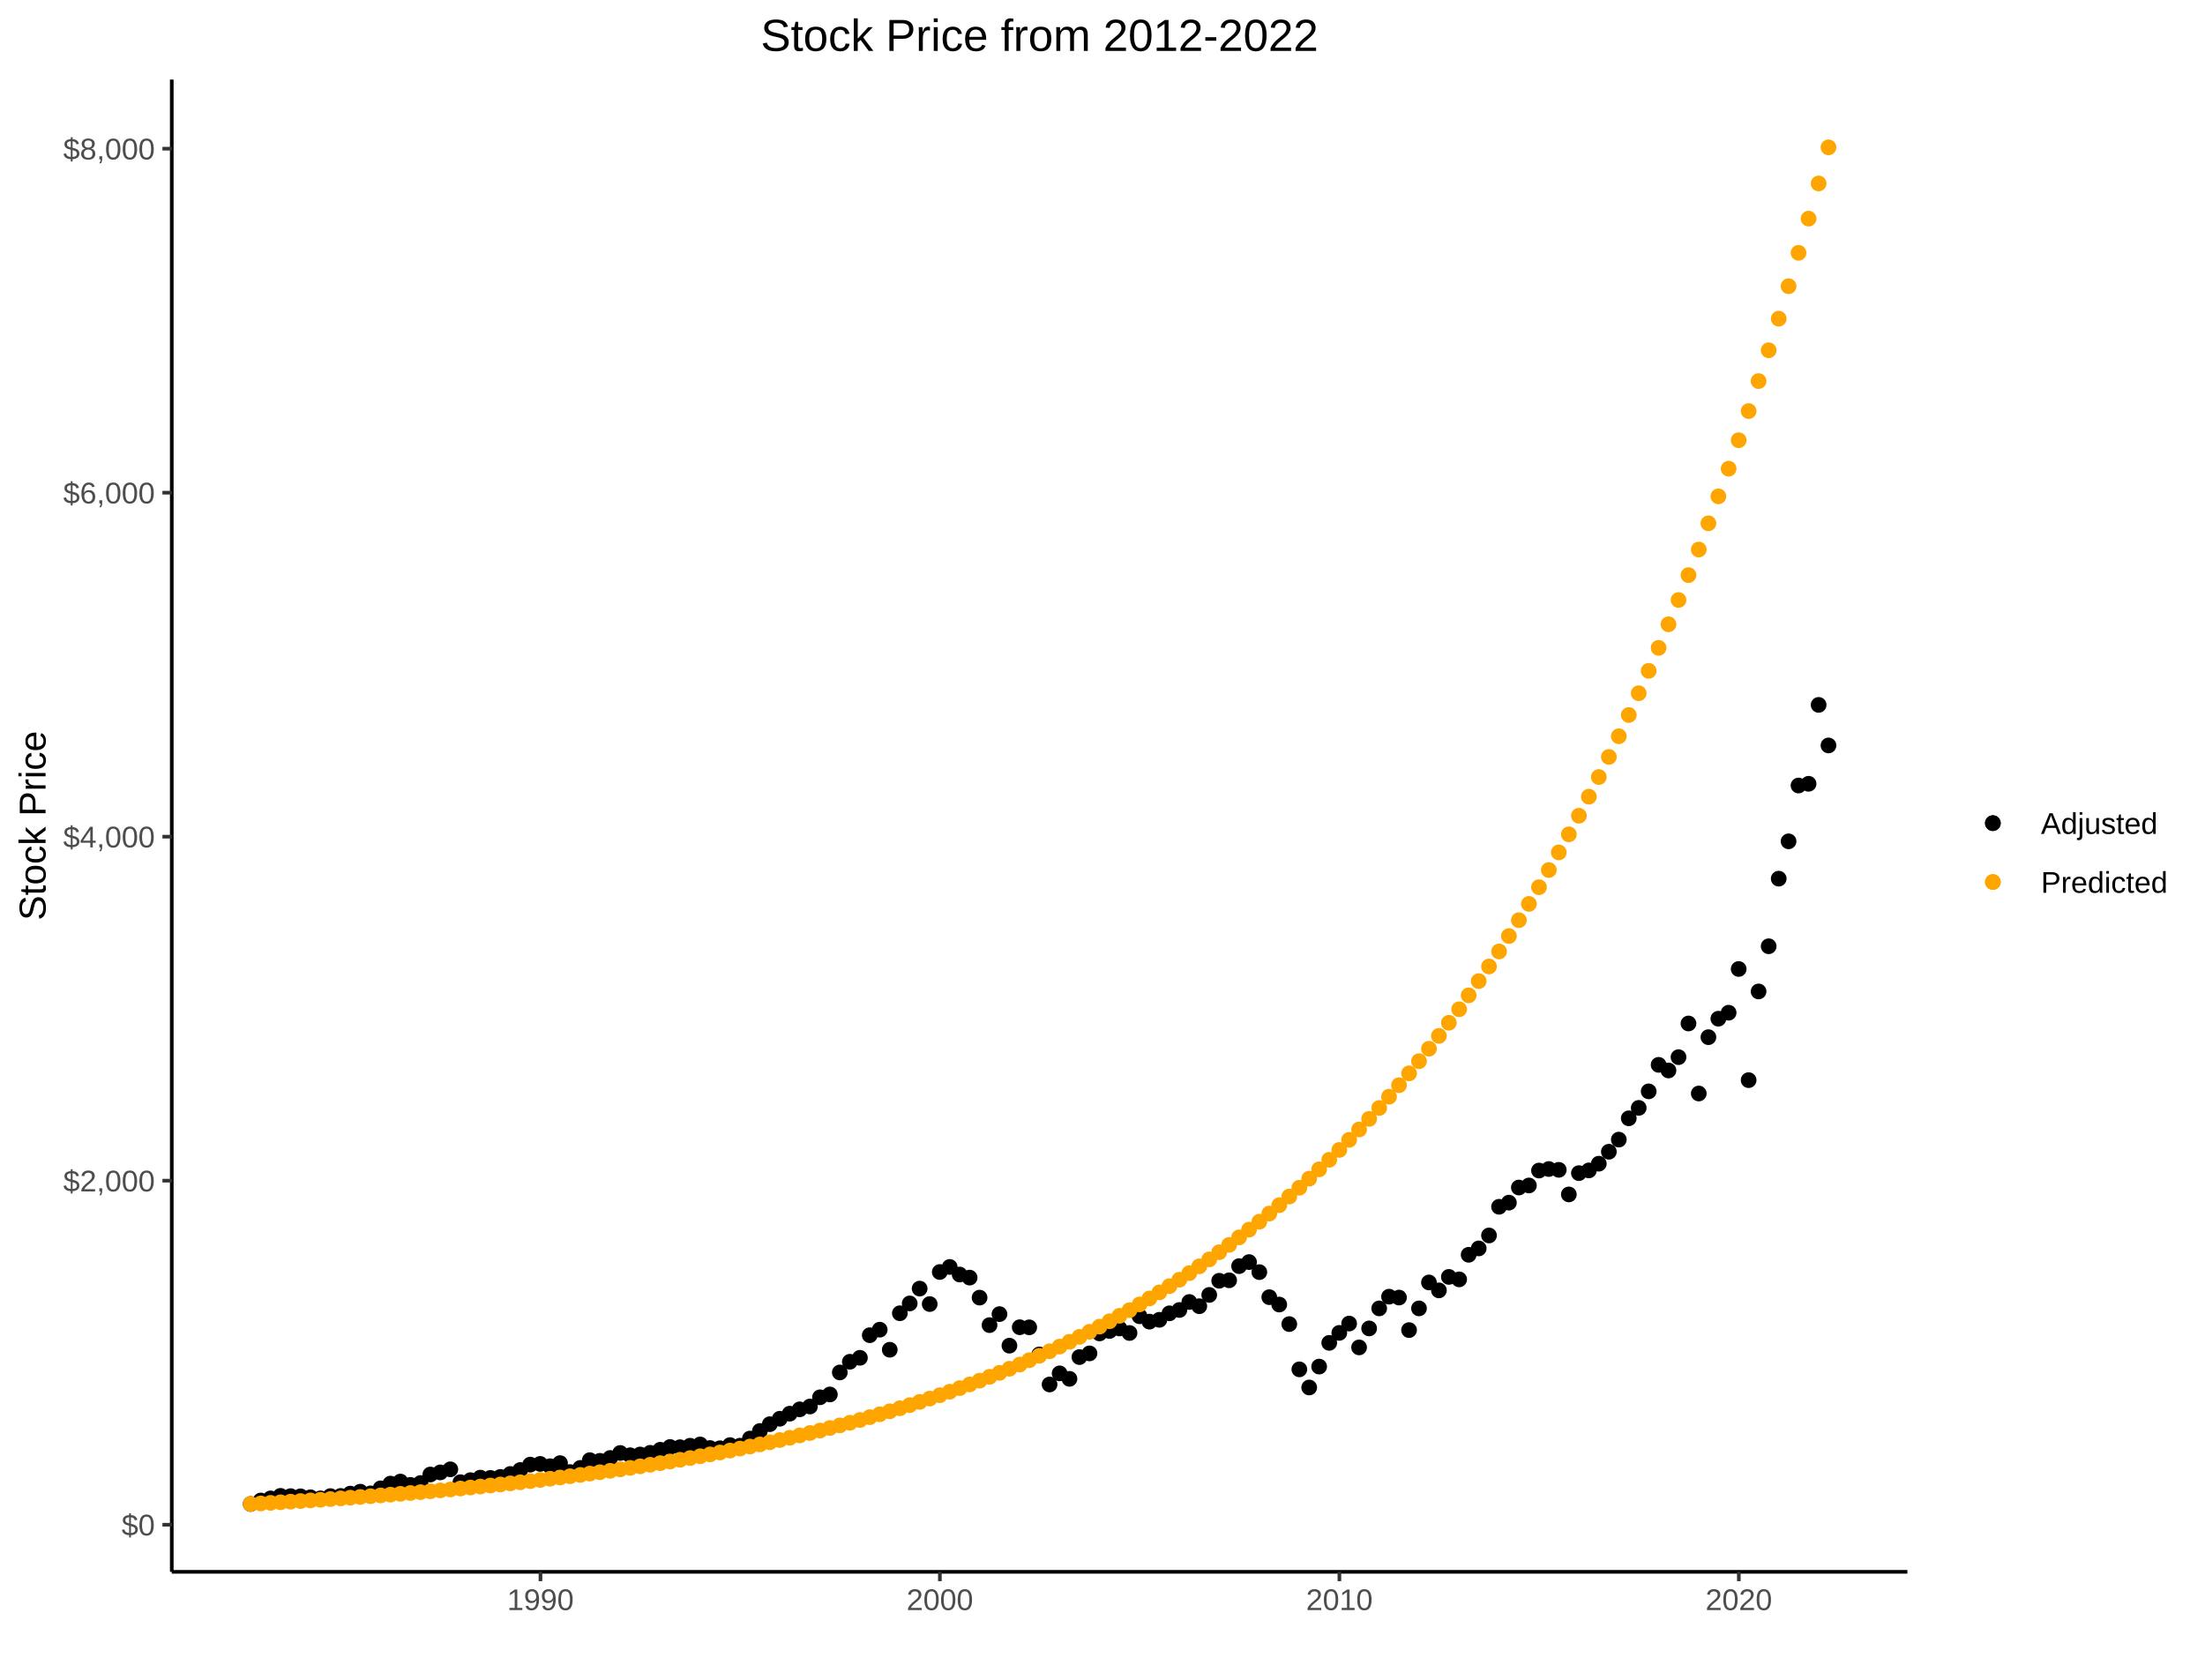
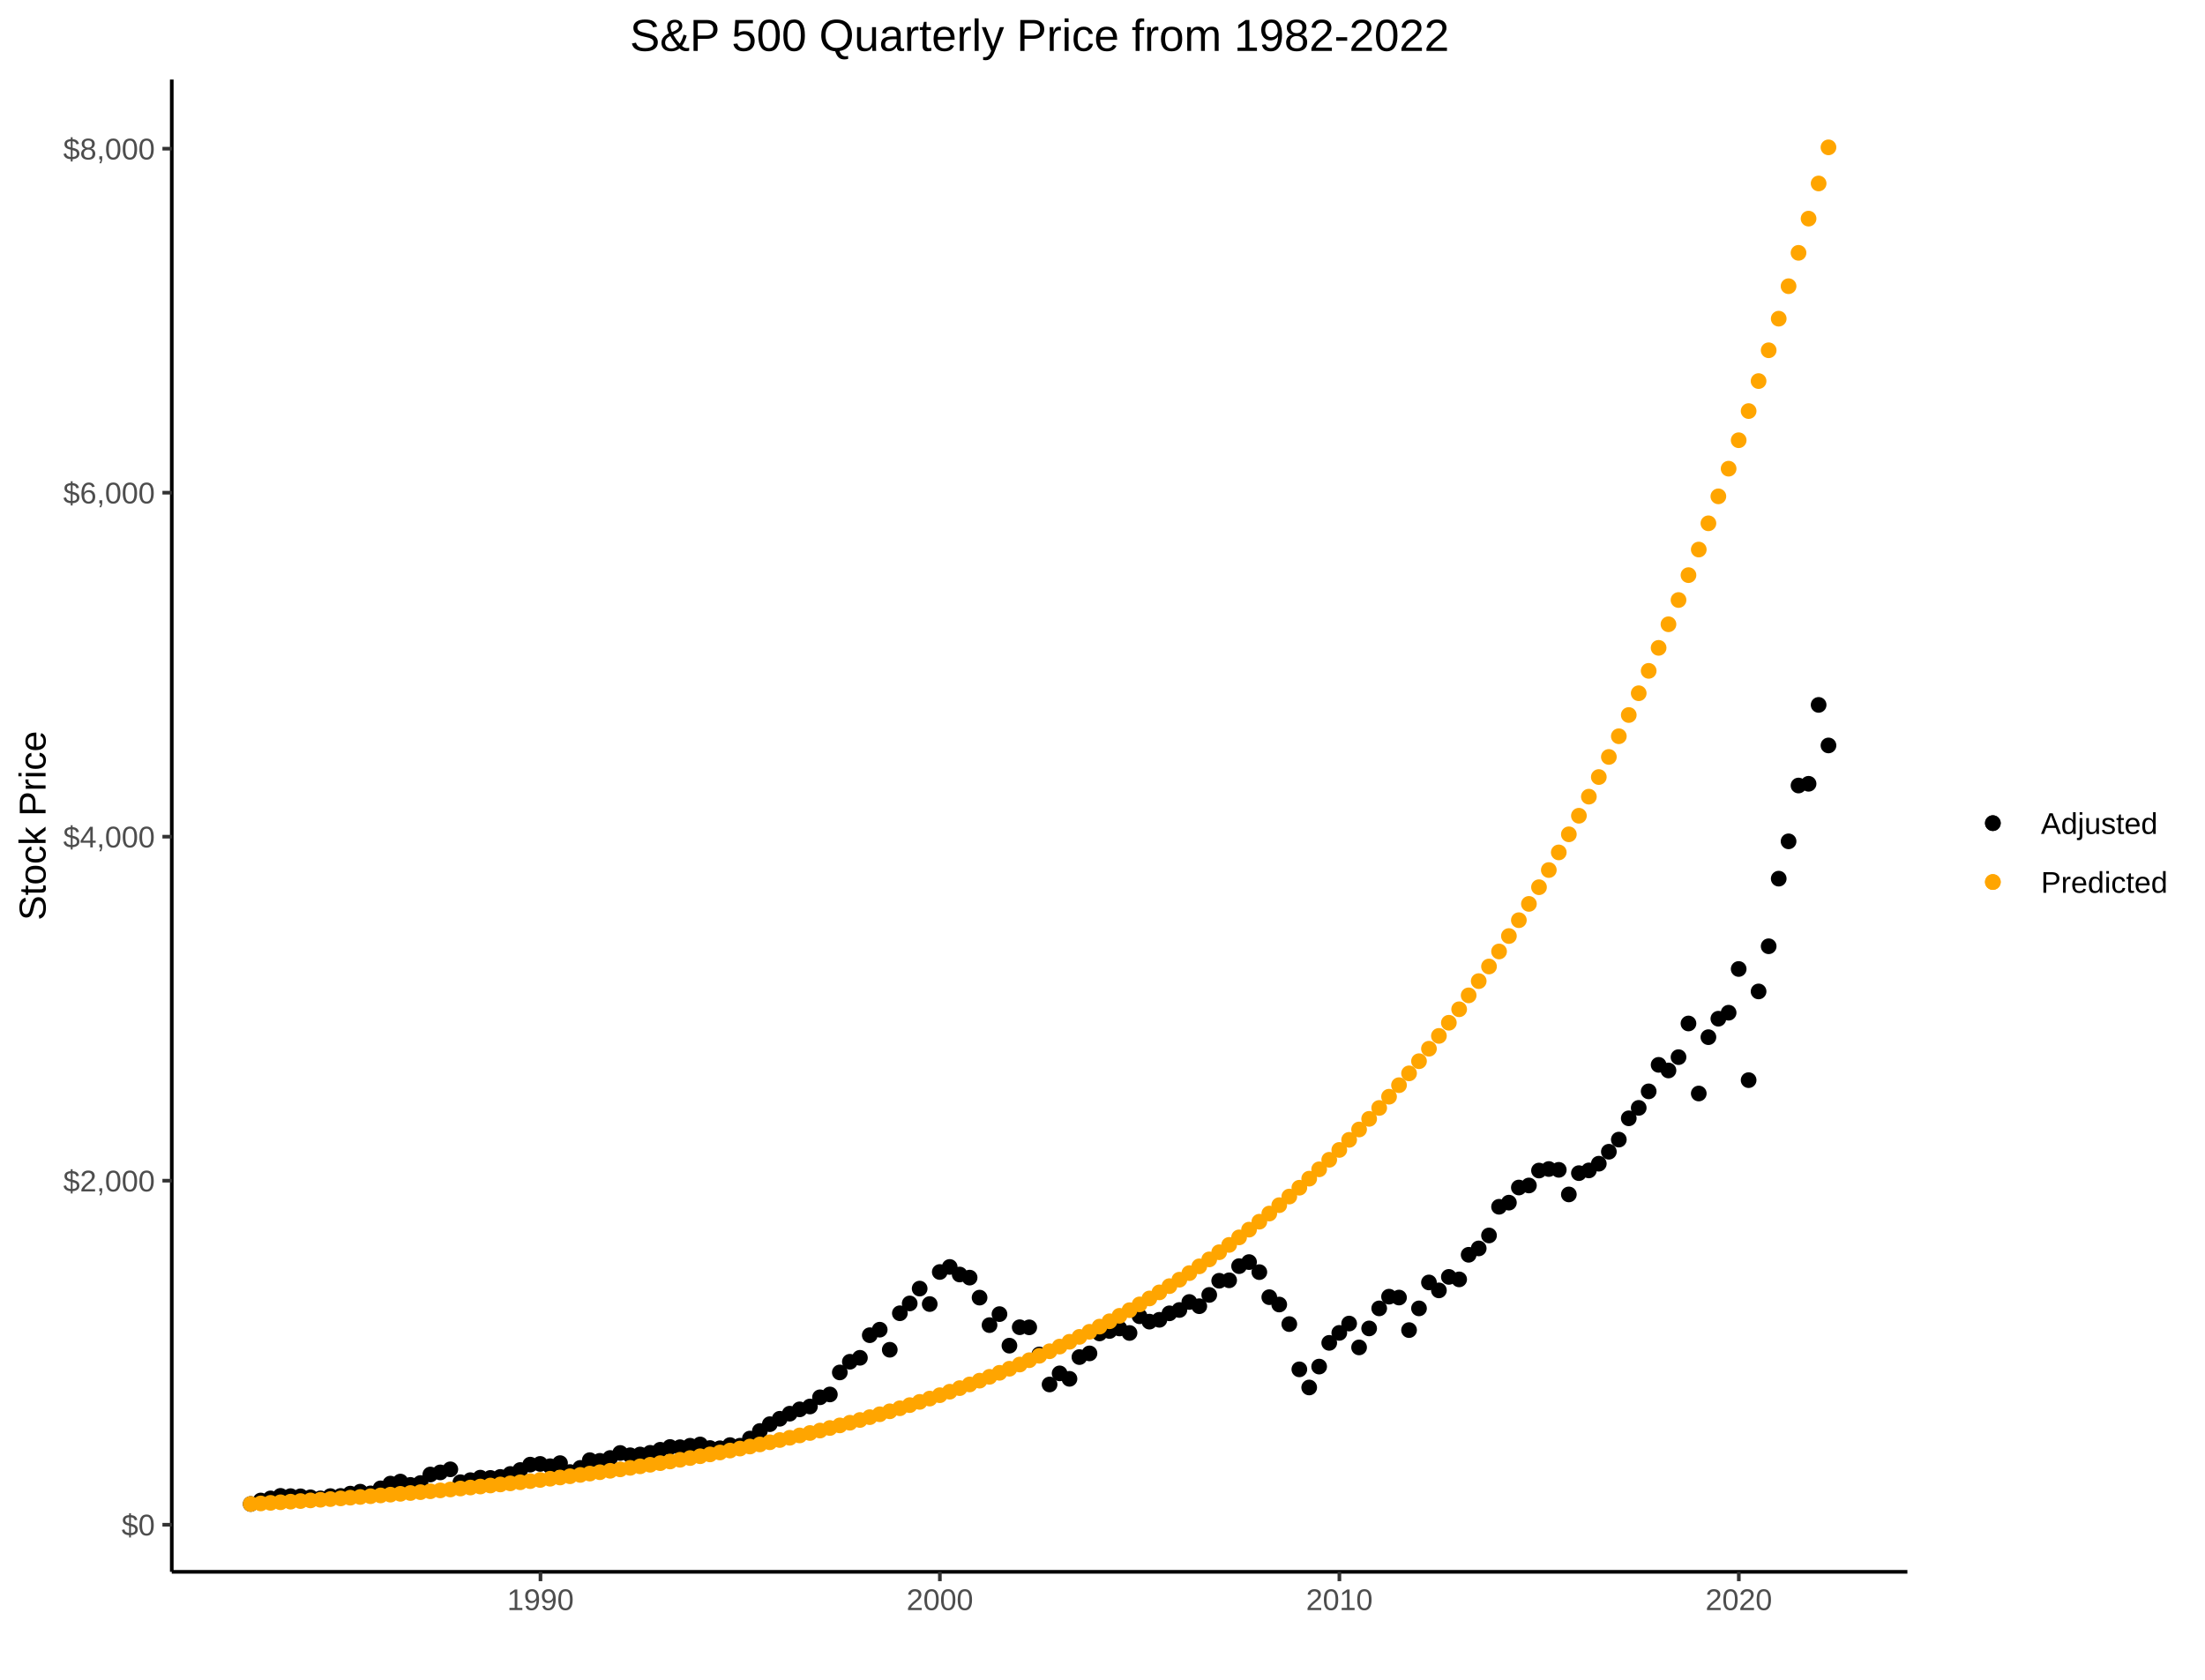
<svg xmlns="http://www.w3.org/2000/svg" class="svglite" width="647.00pt" height="493.00pt" viewBox="0 0 647.00 493.00">
  <defs>
    <style type="text/css">
    .svglite line, .svglite polyline, .svglite polygon, .svglite path, .svglite rect, .svglite circle {
      fill: none;
      stroke: #000000;
      stroke-linecap: round;
      stroke-linejoin: round;
      stroke-miterlimit: 10.00;
    }
    .svglite text {
      white-space: pre;
    }
  </style>
  </defs>
  <rect width="100%" height="100%" style="stroke: none; fill: #FFFFFF;" />
  <defs>
    <clipPath id="cpMC4wMHw2NDcuMDB8MC4wMHw0OTMuMDA=">
      <rect x="0.00" y="0.00" width="647.00" height="493.00" />
    </clipPath>
  </defs>
  <g clip-path="url(#cpMC4wMHw2NDcuMDB8MC4wMHw0OTMuMDA=)">
    <rect x="0.00" y="0" width="647.00" height="493.00" style="stroke-width: 1.07; stroke: #FFFFFF; fill: #FFFFFF;" />
  </g>
  <defs>
    <clipPath id="cpNTAuNDB8NTU5LjY3fDIzLjM0fDQ2MS4yNw==">
      <rect x="50.40" y="23.34" width="509.27" height="437.93" />
    </clipPath>
  </defs>
  <g clip-path="url(#cpNTAuNDB8NTU5LjY3fDIzLjM0fDQ2MS4yNw==)">
    <rect x="50.40" y="23.34" width="509.27" height="437.93" style="stroke-width: 1.07; stroke: none; fill: #FFFFFF;" />
    <circle cx="73.55" cy="441.36" r="1.95" style="stroke-width: 0.71; fill: #000000;" />
    <circle cx="76.50" cy="440.34" r="1.95" style="stroke-width: 0.71; fill: #000000;" />
    <circle cx="79.39" cy="439.72" r="1.95" style="stroke-width: 0.71; fill: #000000;" />
    <circle cx="82.31" cy="438.98" r="1.95" style="stroke-width: 0.71; fill: #000000;" />
    <circle cx="85.26" cy="439.06" r="1.95" style="stroke-width: 0.71; fill: #000000;" />
    <circle cx="88.18" cy="439.11" r="1.95" style="stroke-width: 0.71; fill: #000000;" />
    <circle cx="91.10" cy="439.40" r="1.95" style="stroke-width: 0.71; fill: #000000;" />
    <circle cx="94.02" cy="439.71" r="1.95" style="stroke-width: 0.71; fill: #000000;" />
    <circle cx="96.94" cy="439.05" r="1.95" style="stroke-width: 0.71; fill: #000000;" />
    <circle cx="99.96" cy="439.00" r="1.95" style="stroke-width: 0.71; fill: #000000;" />
    <circle cx="102.78" cy="438.32" r="1.95" style="stroke-width: 0.71; fill: #000000;" />
    <circle cx="105.70" cy="437.75" r="1.95" style="stroke-width: 0.71; fill: #000000;" />
    <circle cx="108.72" cy="438.25" r="1.95" style="stroke-width: 0.71; fill: #000000;" />
    <circle cx="111.67" cy="436.77" r="1.95" style="stroke-width: 0.71; fill: #000000;" />
    <circle cx="114.56" cy="435.38" r="1.95" style="stroke-width: 0.71; fill: #000000;" />
    <circle cx="117.48" cy="434.78" r="1.95" style="stroke-width: 0.71; fill: #000000;" />
    <circle cx="120.43" cy="435.76" r="1.95" style="stroke-width: 0.71; fill: #000000;" />
    <circle cx="123.38" cy="435.21" r="1.95" style="stroke-width: 0.71; fill: #000000;" />
    <circle cx="126.27" cy="432.71" r="1.95" style="stroke-width: 0.71; fill: #000000;" />
    <circle cx="129.19" cy="432.09" r="1.95" style="stroke-width: 0.71; fill: #000000;" />
    <circle cx="132.14" cy="431.19" r="1.95" style="stroke-width: 0.71; fill: #000000;" />
    <circle cx="135.10" cy="434.97" r="1.95" style="stroke-width: 0.71; fill: #000000;" />
    <circle cx="138.02" cy="434.37" r="1.95" style="stroke-width: 0.71; fill: #000000;" />
    <circle cx="140.94" cy="433.63" r="1.95" style="stroke-width: 0.71; fill: #000000;" />
    <circle cx="143.89" cy="433.71" r="1.95" style="stroke-width: 0.71; fill: #000000;" />
    <circle cx="146.81" cy="433.42" r="1.95" style="stroke-width: 0.71; fill: #000000;" />
    <circle cx="149.73" cy="432.55" r="1.95" style="stroke-width: 0.71; fill: #000000;" />
    <circle cx="152.65" cy="431.39" r="1.95" style="stroke-width: 0.71; fill: #000000;" />
    <circle cx="155.57" cy="429.81" r="1.95" style="stroke-width: 0.71; fill: #000000;" />
    <circle cx="158.49" cy="429.60" r="1.95" style="stroke-width: 0.71; fill: #000000;" />
    <circle cx="161.41" cy="430.28" r="1.95" style="stroke-width: 0.71; fill: #000000;" />
    <circle cx="164.33" cy="429.37" r="1.95" style="stroke-width: 0.71; fill: #000000;" />
    <circle cx="167.25" cy="431.99" r="1.95" style="stroke-width: 0.71; fill: #000000;" />
    <circle cx="170.27" cy="430.77" r="1.95" style="stroke-width: 0.71; fill: #000000;" />
    <circle cx="173.06" cy="428.50" r="1.95" style="stroke-width: 0.71; fill: #000000;" />
    <circle cx="176.01" cy="428.70" r="1.95" style="stroke-width: 0.71; fill: #000000;" />
    <circle cx="179.03" cy="427.86" r="1.95" style="stroke-width: 0.71; fill: #000000;" />
    <circle cx="181.98" cy="426.39" r="1.95" style="stroke-width: 0.71; fill: #000000;" />
    <circle cx="184.90" cy="427.06" r="1.95" style="stroke-width: 0.71; fill: #000000;" />
    <circle cx="187.82" cy="426.84" r="1.95" style="stroke-width: 0.71; fill: #000000;" />
    <circle cx="190.77" cy="426.35" r="1.95" style="stroke-width: 0.71; fill: #000000;" />
    <circle cx="193.73" cy="425.45" r="1.95" style="stroke-width: 0.71; fill: #000000;" />
    <circle cx="196.61" cy="424.64" r="1.95" style="stroke-width: 0.71; fill: #000000;" />
    <circle cx="199.53" cy="424.70" r="1.95" style="stroke-width: 0.71; fill: #000000;" />
    <circle cx="202.49" cy="424.27" r="1.95" style="stroke-width: 0.71; fill: #000000;" />
    <circle cx="205.44" cy="423.89" r="1.95" style="stroke-width: 0.71; fill: #000000;" />
    <circle cx="208.33" cy="424.94" r="1.95" style="stroke-width: 0.71; fill: #000000;" />
    <circle cx="211.25" cy="425.01" r="1.95" style="stroke-width: 0.71; fill: #000000;" />
    <circle cx="214.20" cy="424.08" r="1.95" style="stroke-width: 0.71; fill: #000000;" />
    <circle cx="217.12" cy="424.26" r="1.95" style="stroke-width: 0.71; fill: #000000;" />
    <circle cx="220.04" cy="422.16" r="1.95" style="stroke-width: 0.71; fill: #000000;" />
    <circle cx="222.96" cy="419.94" r="1.95" style="stroke-width: 0.71; fill: #000000;" />
    <circle cx="225.88" cy="417.94" r="1.95" style="stroke-width: 0.71; fill: #000000;" />
    <circle cx="228.80" cy="416.35" r="1.95" style="stroke-width: 0.71; fill: #000000;" />
    <circle cx="231.72" cy="414.86" r="1.95" style="stroke-width: 0.71; fill: #000000;" />
    <circle cx="234.64" cy="413.59" r="1.95" style="stroke-width: 0.71; fill: #000000;" />
    <circle cx="237.66" cy="412.75" r="1.95" style="stroke-width: 0.71; fill: #000000;" />
    <circle cx="240.61" cy="410.05" r="1.95" style="stroke-width: 0.71; fill: #000000;" />
    <circle cx="243.50" cy="409.22" r="1.95" style="stroke-width: 0.71; fill: #000000;" />
    <circle cx="246.42" cy="402.76" r="1.95" style="stroke-width: 0.71; fill: #000000;" />
    <circle cx="249.37" cy="399.62" r="1.95" style="stroke-width: 0.71; fill: #000000;" />
    <circle cx="252.32" cy="398.46" r="1.95" style="stroke-width: 0.71; fill: #000000;" />
    <circle cx="255.21" cy="391.83" r="1.95" style="stroke-width: 0.71; fill: #000000;" />
    <circle cx="258.13" cy="390.21" r="1.95" style="stroke-width: 0.71; fill: #000000;" />
    <circle cx="261.08" cy="396.10" r="1.95" style="stroke-width: 0.71; fill: #000000;" />
    <circle cx="264.04" cy="385.39" r="1.95" style="stroke-width: 0.71; fill: #000000;" />
    <circle cx="266.93" cy="382.51" r="1.95" style="stroke-width: 0.71; fill: #000000;" />
    <circle cx="269.85" cy="378.15" r="1.95" style="stroke-width: 0.71; fill: #000000;" />
    <circle cx="272.80" cy="382.69" r="1.95" style="stroke-width: 0.71; fill: #000000;" />
    <circle cx="275.75" cy="373.28" r="1.95" style="stroke-width: 0.71; fill: #000000;" />
    <circle cx="278.67" cy="371.80" r="1.95" style="stroke-width: 0.71; fill: #000000;" />
    <circle cx="281.59" cy="374.02" r="1.95" style="stroke-width: 0.71; fill: #000000;" />
    <circle cx="284.51" cy="374.93" r="1.95" style="stroke-width: 0.71; fill: #000000;" />
    <circle cx="287.43" cy="380.80" r="1.95" style="stroke-width: 0.71; fill: #000000;" />
    <circle cx="290.35" cy="388.87" r="1.95" style="stroke-width: 0.71; fill: #000000;" />
    <circle cx="293.27" cy="385.64" r="1.95" style="stroke-width: 0.71; fill: #000000;" />
    <circle cx="296.19" cy="394.90" r="1.95" style="stroke-width: 0.71; fill: #000000;" />
    <circle cx="299.21" cy="389.49" r="1.95" style="stroke-width: 0.71; fill: #000000;" />
    <circle cx="302.00" cy="389.52" r="1.95" style="stroke-width: 0.71; fill: #000000;" />
    <circle cx="304.95" cy="397.48" r="1.95" style="stroke-width: 0.71; fill: #000000;" />
    <circle cx="307.97" cy="406.29" r="1.95" style="stroke-width: 0.71; fill: #000000;" />
    <circle cx="310.92" cy="403.03" r="1.95" style="stroke-width: 0.71; fill: #000000;" />
    <circle cx="313.81" cy="404.63" r="1.95" style="stroke-width: 0.71; fill: #000000;" />
    <circle cx="316.73" cy="398.25" r="1.95" style="stroke-width: 0.71; fill: #000000;" />
    <circle cx="319.68" cy="397.17" r="1.95" style="stroke-width: 0.71; fill: #000000;" />
    <circle cx="322.63" cy="391.31" r="1.95" style="stroke-width: 0.71; fill: #000000;" />
    <circle cx="325.56" cy="390.59" r="1.95" style="stroke-width: 0.71; fill: #000000;" />
    <circle cx="328.48" cy="389.85" r="1.95" style="stroke-width: 0.71; fill: #000000;" />
    <circle cx="331.43" cy="391.18" r="1.95" style="stroke-width: 0.71; fill: #000000;" />
    <circle cx="334.38" cy="386.27" r="1.95" style="stroke-width: 0.71; fill: #000000;" />
    <circle cx="337.27" cy="387.85" r="1.95" style="stroke-width: 0.71; fill: #000000;" />
    <circle cx="340.19" cy="387.31" r="1.95" style="stroke-width: 0.71; fill: #000000;" />
    <circle cx="343.14" cy="385.41" r="1.95" style="stroke-width: 0.71; fill: #000000;" />
    <circle cx="346.06" cy="384.43" r="1.95" style="stroke-width: 0.71; fill: #000000;" />
    <circle cx="348.98" cy="382.08" r="1.95" style="stroke-width: 0.71; fill: #000000;" />
    <circle cx="351.90" cy="383.32" r="1.95" style="stroke-width: 0.71; fill: #000000;" />
    <circle cx="354.82" cy="380.01" r="1.95" style="stroke-width: 0.71; fill: #000000;" />
    <circle cx="357.74" cy="375.85" r="1.95" style="stroke-width: 0.71; fill: #000000;" />
    <circle cx="360.66" cy="375.72" r="1.95" style="stroke-width: 0.71; fill: #000000;" />
    <circle cx="363.58" cy="371.56" r="1.95" style="stroke-width: 0.71; fill: #000000;" />
    <circle cx="366.50" cy="370.37" r="1.95" style="stroke-width: 0.71; fill: #000000;" />
    <circle cx="369.52" cy="373.32" r="1.95" style="stroke-width: 0.71; fill: #000000;" />
    <circle cx="372.44" cy="380.67" r="1.95" style="stroke-width: 0.71; fill: #000000;" />
    <circle cx="375.36" cy="382.83" r="1.95" style="stroke-width: 0.71; fill: #000000;" />
    <circle cx="378.31" cy="388.57" r="1.95" style="stroke-width: 0.71; fill: #000000;" />
    <circle cx="381.26" cy="401.85" r="1.95" style="stroke-width: 0.71; fill: #000000;" />
    <circle cx="384.15" cy="407.17" r="1.95" style="stroke-width: 0.71; fill: #000000;" />
    <circle cx="387.07" cy="401.04" r="1.95" style="stroke-width: 0.71; fill: #000000;" />
    <circle cx="390.03" cy="394.08" r="1.95" style="stroke-width: 0.71; fill: #000000;" />
    <circle cx="392.98" cy="391.15" r="1.95" style="stroke-width: 0.71; fill: #000000;" />
    <circle cx="395.87" cy="388.41" r="1.95" style="stroke-width: 0.71; fill: #000000;" />
    <circle cx="398.79" cy="395.41" r="1.95" style="stroke-width: 0.71; fill: #000000;" />
    <circle cx="401.74" cy="389.84" r="1.95" style="stroke-width: 0.71; fill: #000000;" />
    <circle cx="404.69" cy="383.96" r="1.95" style="stroke-width: 0.71; fill: #000000;" />
    <circle cx="407.58" cy="380.52" r="1.95" style="stroke-width: 0.71; fill: #000000;" />
    <circle cx="410.50" cy="380.78" r="1.95" style="stroke-width: 0.71; fill: #000000;" />
    <circle cx="413.45" cy="390.33" r="1.95" style="stroke-width: 0.71; fill: #000000;" />
    <circle cx="416.37" cy="383.96" r="1.95" style="stroke-width: 0.71; fill: #000000;" />
    <circle cx="419.29" cy="376.35" r="1.95" style="stroke-width: 0.71; fill: #000000;" />
    <circle cx="422.21" cy="378.68" r="1.95" style="stroke-width: 0.71; fill: #000000;" />
    <circle cx="425.13" cy="374.72" r="1.95" style="stroke-width: 0.71; fill: #000000;" />
    <circle cx="428.15" cy="375.45" r="1.95" style="stroke-width: 0.71; fill: #000000;" />
    <circle cx="430.94" cy="368.23" r="1.95" style="stroke-width: 0.71; fill: #000000;" />
    <circle cx="433.89" cy="366.36" r="1.95" style="stroke-width: 0.71; fill: #000000;" />
    <circle cx="436.91" cy="362.56" r="1.95" style="stroke-width: 0.71; fill: #000000;" />
    <circle cx="439.86" cy="354.14" r="1.95" style="stroke-width: 0.71; fill: #000000;" />
    <circle cx="442.75" cy="352.93" r="1.95" style="stroke-width: 0.71; fill: #000000;" />
    <circle cx="445.67" cy="348.49" r="1.95" style="stroke-width: 0.71; fill: #000000;" />
    <circle cx="448.62" cy="347.89" r="1.95" style="stroke-width: 0.71; fill: #000000;" />
    <circle cx="451.58" cy="343.51" r="1.95" style="stroke-width: 0.71; fill: #000000;" />
    <circle cx="454.46" cy="343.06" r="1.95" style="stroke-width: 0.71; fill: #000000;" />
    <circle cx="457.38" cy="343.30" r="1.95" style="stroke-width: 0.71; fill: #000000;" />
    <circle cx="460.34" cy="350.52" r="1.95" style="stroke-width: 0.71; fill: #000000;" />
    <circle cx="463.29" cy="344.27" r="1.95" style="stroke-width: 0.71; fill: #000000;" />
    <circle cx="466.21" cy="343.47" r="1.95" style="stroke-width: 0.71; fill: #000000;" />
    <circle cx="469.13" cy="341.50" r="1.95" style="stroke-width: 0.71; fill: #000000;" />
    <circle cx="472.08" cy="337.99" r="1.95" style="stroke-width: 0.71; fill: #000000;" />
    <circle cx="475.00" cy="334.43" r="1.95" style="stroke-width: 0.71; fill: #000000;" />
    <circle cx="477.92" cy="328.18" r="1.95" style="stroke-width: 0.71; fill: #000000;" />
    <circle cx="480.84" cy="325.12" r="1.95" style="stroke-width: 0.71; fill: #000000;" />
    <circle cx="483.76" cy="320.27" r="1.95" style="stroke-width: 0.71; fill: #000000;" />
    <circle cx="486.68" cy="312.49" r="1.95" style="stroke-width: 0.71; fill: #000000;" />
    <circle cx="489.57" cy="314.14" r="1.95" style="stroke-width: 0.71; fill: #000000;" />
    <circle cx="492.52" cy="310.23" r="1.95" style="stroke-width: 0.71; fill: #000000;" />
    <circle cx="495.44" cy="300.35" r="1.95" style="stroke-width: 0.71; fill: #000000;" />
    <circle cx="498.46" cy="320.90" r="1.95" style="stroke-width: 0.71; fill: #000000;" />
    <circle cx="501.29" cy="304.37" r="1.95" style="stroke-width: 0.71; fill: #000000;" />
    <circle cx="504.21" cy="298.95" r="1.95" style="stroke-width: 0.71; fill: #000000;" />
    <circle cx="507.22" cy="297.19" r="1.95" style="stroke-width: 0.71; fill: #000000;" />
    <circle cx="510.17" cy="284.36" r="1.95" style="stroke-width: 0.71; fill: #000000;" />
    <circle cx="513.09" cy="316.98" r="1.95" style="stroke-width: 0.71; fill: #000000;" />
    <circle cx="516.01" cy="290.95" r="1.95" style="stroke-width: 0.71; fill: #000000;" />
    <circle cx="518.97" cy="277.69" r="1.95" style="stroke-width: 0.71; fill: #000000;" />
    <circle cx="521.92" cy="257.85" r="1.95" style="stroke-width: 0.71; fill: #000000;" />
    <circle cx="524.81" cy="246.90" r="1.95" style="stroke-width: 0.71; fill: #000000;" />
    <circle cx="527.73" cy="230.52" r="1.95" style="stroke-width: 0.71; fill: #000000;" />
    <circle cx="530.68" cy="230.01" r="1.95" style="stroke-width: 0.71; fill: #000000;" />
    <circle cx="533.63" cy="206.86" r="1.95" style="stroke-width: 0.71; fill: #000000;" />
    <circle cx="536.52" cy="218.76" r="1.95" style="stroke-width: 0.71; fill: #000000;" />
    <circle cx="73.55" cy="441.36" r="1.95" style="stroke-width: 0.71; stroke: #FFA500; fill: #FFA500;" />
    <circle cx="76.50" cy="441.20" r="1.95" style="stroke-width: 0.71; stroke: #FFA500; fill: #FFA500;" />
    <circle cx="79.39" cy="441.03" r="1.95" style="stroke-width: 0.71; stroke: #FFA500; fill: #FFA500;" />
    <circle cx="82.31" cy="440.86" r="1.95" style="stroke-width: 0.71; stroke: #FFA500; fill: #FFA500;" />
    <circle cx="85.26" cy="440.68" r="1.95" style="stroke-width: 0.71; stroke: #FFA500; fill: #FFA500;" />
    <circle cx="88.18" cy="440.50" r="1.95" style="stroke-width: 0.71; stroke: #FFA500; fill: #FFA500;" />
    <circle cx="91.10" cy="440.31" r="1.95" style="stroke-width: 0.71; stroke: #FFA500; fill: #FFA500;" />
    <circle cx="94.02" cy="440.12" r="1.95" style="stroke-width: 0.71; stroke: #FFA500; fill: #FFA500;" />
    <circle cx="96.94" cy="439.92" r="1.95" style="stroke-width: 0.71; stroke: #FFA500; fill: #FFA500;" />
    <circle cx="99.96" cy="439.72" r="1.95" style="stroke-width: 0.71; stroke: #FFA500; fill: #FFA500;" />
    <circle cx="102.78" cy="439.51" r="1.95" style="stroke-width: 0.71; stroke: #FFA500; fill: #FFA500;" />
    <circle cx="105.70" cy="439.30" r="1.95" style="stroke-width: 0.71; stroke: #FFA500; fill: #FFA500;" />
    <circle cx="108.72" cy="439.08" r="1.95" style="stroke-width: 0.71; stroke: #FFA500; fill: #FFA500;" />
    <circle cx="111.67" cy="438.85" r="1.95" style="stroke-width: 0.71; stroke: #FFA500; fill: #FFA500;" />
    <circle cx="114.56" cy="438.62" r="1.95" style="stroke-width: 0.71; stroke: #FFA500; fill: #FFA500;" />
    <circle cx="117.48" cy="438.38" r="1.95" style="stroke-width: 0.71; stroke: #FFA500; fill: #FFA500;" />
    <circle cx="120.43" cy="438.14" r="1.95" style="stroke-width: 0.71; stroke: #FFA500; fill: #FFA500;" />
    <circle cx="123.38" cy="437.89" r="1.95" style="stroke-width: 0.71; stroke: #FFA500; fill: #FFA500;" />
    <circle cx="126.27" cy="437.63" r="1.95" style="stroke-width: 0.71; stroke: #FFA500; fill: #FFA500;" />
    <circle cx="129.19" cy="437.37" r="1.95" style="stroke-width: 0.71; stroke: #FFA500; fill: #FFA500;" />
    <circle cx="132.14" cy="437.10" r="1.95" style="stroke-width: 0.71; stroke: #FFA500; fill: #FFA500;" />
    <circle cx="135.10" cy="436.82" r="1.95" style="stroke-width: 0.71; stroke: #FFA500; fill: #FFA500;" />
    <circle cx="138.02" cy="436.53" r="1.95" style="stroke-width: 0.71; stroke: #FFA500; fill: #FFA500;" />
    <circle cx="140.94" cy="436.24" r="1.95" style="stroke-width: 0.71; stroke: #FFA500; fill: #FFA500;" />
    <circle cx="143.89" cy="435.94" r="1.95" style="stroke-width: 0.71; stroke: #FFA500; fill: #FFA500;" />
    <circle cx="146.81" cy="435.63" r="1.95" style="stroke-width: 0.71; stroke: #FFA500; fill: #FFA500;" />
    <circle cx="149.73" cy="435.31" r="1.95" style="stroke-width: 0.71; stroke: #FFA500; fill: #FFA500;" />
    <circle cx="152.65" cy="434.99" r="1.95" style="stroke-width: 0.71; stroke: #FFA500; fill: #FFA500;" />
    <circle cx="155.57" cy="434.65" r="1.95" style="stroke-width: 0.71; stroke: #FFA500; fill: #FFA500;" />
    <circle cx="158.49" cy="434.31" r="1.95" style="stroke-width: 0.71; stroke: #FFA500; fill: #FFA500;" />
    <circle cx="161.41" cy="433.95" r="1.95" style="stroke-width: 0.71; stroke: #FFA500; fill: #FFA500;" />
    <circle cx="164.33" cy="433.59" r="1.95" style="stroke-width: 0.71; stroke: #FFA500; fill: #FFA500;" />
    <circle cx="167.25" cy="433.22" r="1.95" style="stroke-width: 0.71; stroke: #FFA500; fill: #FFA500;" />
    <circle cx="170.27" cy="432.83" r="1.95" style="stroke-width: 0.71; stroke: #FFA500; fill: #FFA500;" />
    <circle cx="173.06" cy="432.44" r="1.95" style="stroke-width: 0.71; stroke: #FFA500; fill: #FFA500;" />
    <circle cx="176.01" cy="432.04" r="1.95" style="stroke-width: 0.71; stroke: #FFA500; fill: #FFA500;" />
    <circle cx="179.03" cy="431.62" r="1.95" style="stroke-width: 0.71; stroke: #FFA500; fill: #FFA500;" />
    <circle cx="181.98" cy="431.20" r="1.95" style="stroke-width: 0.71; stroke: #FFA500; fill: #FFA500;" />
    <circle cx="184.90" cy="430.76" r="1.95" style="stroke-width: 0.71; stroke: #FFA500; fill: #FFA500;" />
    <circle cx="187.82" cy="430.31" r="1.95" style="stroke-width: 0.71; stroke: #FFA500; fill: #FFA500;" />
    <circle cx="190.77" cy="429.85" r="1.95" style="stroke-width: 0.71; stroke: #FFA500; fill: #FFA500;" />
    <circle cx="193.73" cy="429.38" r="1.95" style="stroke-width: 0.71; stroke: #FFA500; fill: #FFA500;" />
    <circle cx="196.61" cy="428.89" r="1.95" style="stroke-width: 0.71; stroke: #FFA500; fill: #FFA500;" />
    <circle cx="199.53" cy="428.39" r="1.95" style="stroke-width: 0.71; stroke: #FFA500; fill: #FFA500;" />
    <circle cx="202.49" cy="427.88" r="1.95" style="stroke-width: 0.71; stroke: #FFA500; fill: #FFA500;" />
    <circle cx="205.44" cy="427.35" r="1.95" style="stroke-width: 0.71; stroke: #FFA500; fill: #FFA500;" />
    <circle cx="208.33" cy="426.81" r="1.95" style="stroke-width: 0.71; stroke: #FFA500; fill: #FFA500;" />
    <circle cx="211.25" cy="426.25" r="1.95" style="stroke-width: 0.71; stroke: #FFA500; fill: #FFA500;" />
    <circle cx="214.20" cy="425.68" r="1.95" style="stroke-width: 0.71; stroke: #FFA500; fill: #FFA500;" />
    <circle cx="217.12" cy="425.10" r="1.95" style="stroke-width: 0.71; stroke: #FFA500; fill: #FFA500;" />
    <circle cx="220.04" cy="424.50" r="1.95" style="stroke-width: 0.71; stroke: #FFA500; fill: #FFA500;" />
    <circle cx="222.96" cy="423.88" r="1.95" style="stroke-width: 0.71; stroke: #FFA500; fill: #FFA500;" />
    <circle cx="225.88" cy="423.25" r="1.95" style="stroke-width: 0.71; stroke: #FFA500; fill: #FFA500;" />
    <circle cx="228.80" cy="422.59" r="1.95" style="stroke-width: 0.71; stroke: #FFA500; fill: #FFA500;" />
    <circle cx="231.72" cy="421.93" r="1.95" style="stroke-width: 0.71; stroke: #FFA500; fill: #FFA500;" />
    <circle cx="234.64" cy="421.24" r="1.95" style="stroke-width: 0.71; stroke: #FFA500; fill: #FFA500;" />
    <circle cx="237.66" cy="420.53" r="1.95" style="stroke-width: 0.71; stroke: #FFA500; fill: #FFA500;" />
    <circle cx="240.61" cy="419.81" r="1.95" style="stroke-width: 0.71; stroke: #FFA500; fill: #FFA500;" />
    <circle cx="243.50" cy="419.06" r="1.95" style="stroke-width: 0.71; stroke: #FFA500; fill: #FFA500;" />
    <circle cx="246.42" cy="418.30" r="1.95" style="stroke-width: 0.71; stroke: #FFA500; fill: #FFA500;" />
    <circle cx="249.37" cy="417.52" r="1.95" style="stroke-width: 0.71; stroke: #FFA500; fill: #FFA500;" />
    <circle cx="252.32" cy="416.71" r="1.95" style="stroke-width: 0.71; stroke: #FFA500; fill: #FFA500;" />
    <circle cx="255.21" cy="415.88" r="1.95" style="stroke-width: 0.71; stroke: #FFA500; fill: #FFA500;" />
    <circle cx="258.13" cy="415.03" r="1.95" style="stroke-width: 0.71; stroke: #FFA500; fill: #FFA500;" />
    <circle cx="261.08" cy="414.16" r="1.95" style="stroke-width: 0.71; stroke: #FFA500; fill: #FFA500;" />
    <circle cx="264.04" cy="413.27" r="1.95" style="stroke-width: 0.71; stroke: #FFA500; fill: #FFA500;" />
    <circle cx="266.93" cy="412.35" r="1.95" style="stroke-width: 0.71; stroke: #FFA500; fill: #FFA500;" />
    <circle cx="269.85" cy="411.40" r="1.95" style="stroke-width: 0.71; stroke: #FFA500; fill: #FFA500;" />
    <circle cx="272.80" cy="410.43" r="1.95" style="stroke-width: 0.71; stroke: #FFA500; fill: #FFA500;" />
    <circle cx="275.75" cy="409.44" r="1.95" style="stroke-width: 0.71; stroke: #FFA500; fill: #FFA500;" />
    <circle cx="278.67" cy="408.41" r="1.95" style="stroke-width: 0.71; stroke: #FFA500; fill: #FFA500;" />
    <circle cx="281.59" cy="407.36" r="1.95" style="stroke-width: 0.71; stroke: #FFA500; fill: #FFA500;" />
    <circle cx="284.51" cy="406.28" r="1.95" style="stroke-width: 0.71; stroke: #FFA500; fill: #FFA500;" />
    <circle cx="287.43" cy="405.17" r="1.95" style="stroke-width: 0.71; stroke: #FFA500; fill: #FFA500;" />
    <circle cx="290.35" cy="404.04" r="1.95" style="stroke-width: 0.71; stroke: #FFA500; fill: #FFA500;" />
    <circle cx="293.27" cy="402.87" r="1.95" style="stroke-width: 0.71; stroke: #FFA500; fill: #FFA500;" />
    <circle cx="296.19" cy="401.67" r="1.95" style="stroke-width: 0.71; stroke: #FFA500; fill: #FFA500;" />
    <circle cx="299.21" cy="400.44" r="1.95" style="stroke-width: 0.71; stroke: #FFA500; fill: #FFA500;" />
    <circle cx="302.00" cy="399.17" r="1.95" style="stroke-width: 0.71; stroke: #FFA500; fill: #FFA500;" />
    <circle cx="304.95" cy="397.87" r="1.95" style="stroke-width: 0.71; stroke: #FFA500; fill: #FFA500;" />
    <circle cx="307.97" cy="396.54" r="1.95" style="stroke-width: 0.71; stroke: #FFA500; fill: #FFA500;" />
    <circle cx="310.92" cy="395.17" r="1.95" style="stroke-width: 0.71; stroke: #FFA500; fill: #FFA500;" />
    <circle cx="313.81" cy="393.76" r="1.95" style="stroke-width: 0.71; stroke: #FFA500; fill: #FFA500;" />
    <circle cx="316.73" cy="392.32" r="1.95" style="stroke-width: 0.71; stroke: #FFA500; fill: #FFA500;" />
    <circle cx="319.68" cy="390.83" r="1.95" style="stroke-width: 0.71; stroke: #FFA500; fill: #FFA500;" />
    <circle cx="322.63" cy="389.31" r="1.95" style="stroke-width: 0.71; stroke: #FFA500; fill: #FFA500;" />
    <circle cx="325.56" cy="387.74" r="1.95" style="stroke-width: 0.71; stroke: #FFA500; fill: #FFA500;" />
    <circle cx="328.48" cy="386.14" r="1.95" style="stroke-width: 0.71; stroke: #FFA500; fill: #FFA500;" />
    <circle cx="331.43" cy="384.49" r="1.95" style="stroke-width: 0.71; stroke: #FFA500; fill: #FFA500;" />
    <circle cx="334.38" cy="382.79" r="1.95" style="stroke-width: 0.71; stroke: #FFA500; fill: #FFA500;" />
    <circle cx="337.27" cy="381.05" r="1.95" style="stroke-width: 0.71; stroke: #FFA500; fill: #FFA500;" />
    <circle cx="340.19" cy="379.26" r="1.95" style="stroke-width: 0.71; stroke: #FFA500; fill: #FFA500;" />
    <circle cx="343.14" cy="377.43" r="1.95" style="stroke-width: 0.71; stroke: #FFA500; fill: #FFA500;" />
    <circle cx="346.06" cy="375.54" r="1.95" style="stroke-width: 0.71; stroke: #FFA500; fill: #FFA500;" />
    <circle cx="348.98" cy="373.61" r="1.95" style="stroke-width: 0.71; stroke: #FFA500; fill: #FFA500;" />
    <circle cx="351.90" cy="371.62" r="1.95" style="stroke-width: 0.71; stroke: #FFA500; fill: #FFA500;" />
    <circle cx="354.82" cy="369.58" r="1.95" style="stroke-width: 0.71; stroke: #FFA500; fill: #FFA500;" />
    <circle cx="357.74" cy="367.48" r="1.95" style="stroke-width: 0.71; stroke: #FFA500; fill: #FFA500;" />
    <circle cx="360.66" cy="365.33" r="1.95" style="stroke-width: 0.71; stroke: #FFA500; fill: #FFA500;" />
    <circle cx="363.58" cy="363.12" r="1.95" style="stroke-width: 0.71; stroke: #FFA500; fill: #FFA500;" />
    <circle cx="366.50" cy="360.85" r="1.95" style="stroke-width: 0.71; stroke: #FFA500; fill: #FFA500;" />
    <circle cx="369.52" cy="358.52" r="1.95" style="stroke-width: 0.71; stroke: #FFA500; fill: #FFA500;" />
    <circle cx="372.44" cy="356.13" r="1.95" style="stroke-width: 0.71; stroke: #FFA500; fill: #FFA500;" />
    <circle cx="375.36" cy="353.67" r="1.95" style="stroke-width: 0.71; stroke: #FFA500; fill: #FFA500;" />
    <circle cx="378.31" cy="351.14" r="1.95" style="stroke-width: 0.71; stroke: #FFA500; fill: #FFA500;" />
    <circle cx="381.26" cy="348.55" r="1.95" style="stroke-width: 0.71; stroke: #FFA500; fill: #FFA500;" />
    <circle cx="384.15" cy="345.89" r="1.95" style="stroke-width: 0.71; stroke: #FFA500; fill: #FFA500;" />
    <circle cx="387.07" cy="343.15" r="1.95" style="stroke-width: 0.71; stroke: #FFA500; fill: #FFA500;" />
    <circle cx="390.03" cy="340.35" r="1.95" style="stroke-width: 0.71; stroke: #FFA500; fill: #FFA500;" />
    <circle cx="392.98" cy="337.46" r="1.95" style="stroke-width: 0.71; stroke: #FFA500; fill: #FFA500;" />
    <circle cx="395.87" cy="334.50" r="1.95" style="stroke-width: 0.71; stroke: #FFA500; fill: #FFA500;" />
    <circle cx="398.79" cy="331.46" r="1.95" style="stroke-width: 0.71; stroke: #FFA500; fill: #FFA500;" />
    <circle cx="401.74" cy="328.34" r="1.95" style="stroke-width: 0.71; stroke: #FFA500; fill: #FFA500;" />
    <circle cx="404.69" cy="325.14" r="1.95" style="stroke-width: 0.71; stroke: #FFA500; fill: #FFA500;" />
    <circle cx="407.58" cy="321.84" r="1.95" style="stroke-width: 0.71; stroke: #FFA500; fill: #FFA500;" />
    <circle cx="410.50" cy="318.46" r="1.95" style="stroke-width: 0.71; stroke: #FFA500; fill: #FFA500;" />
    <circle cx="413.45" cy="314.99" r="1.95" style="stroke-width: 0.71; stroke: #FFA500; fill: #FFA500;" />
    <circle cx="416.37" cy="311.42" r="1.95" style="stroke-width: 0.71; stroke: #FFA500; fill: #FFA500;" />
    <circle cx="419.29" cy="307.76" r="1.95" style="stroke-width: 0.71; stroke: #FFA500; fill: #FFA500;" />
    <circle cx="422.21" cy="304.00" r="1.95" style="stroke-width: 0.71; stroke: #FFA500; fill: #FFA500;" />
    <circle cx="425.13" cy="300.14" r="1.95" style="stroke-width: 0.71; stroke: #FFA500; fill: #FFA500;" />
    <circle cx="428.15" cy="296.18" r="1.95" style="stroke-width: 0.71; stroke: #FFA500; fill: #FFA500;" />
    <circle cx="430.94" cy="292.10" r="1.95" style="stroke-width: 0.71; stroke: #FFA500; fill: #FFA500;" />
    <circle cx="433.89" cy="287.92" r="1.95" style="stroke-width: 0.71; stroke: #FFA500; fill: #FFA500;" />
    <circle cx="436.91" cy="283.63" r="1.95" style="stroke-width: 0.71; stroke: #FFA500; fill: #FFA500;" />
    <circle cx="439.86" cy="279.22" r="1.95" style="stroke-width: 0.71; stroke: #FFA500; fill: #FFA500;" />
    <circle cx="442.75" cy="274.69" r="1.95" style="stroke-width: 0.71; stroke: #FFA500; fill: #FFA500;" />
    <circle cx="445.67" cy="270.04" r="1.95" style="stroke-width: 0.71; stroke: #FFA500; fill: #FFA500;" />
    <circle cx="448.62" cy="265.26" r="1.95" style="stroke-width: 0.71; stroke: #FFA500; fill: #FFA500;" />
    <circle cx="451.58" cy="260.36" r="1.95" style="stroke-width: 0.71; stroke: #FFA500; fill: #FFA500;" />
    <circle cx="454.46" cy="255.32" r="1.95" style="stroke-width: 0.71; stroke: #FFA500; fill: #FFA500;" />
    <circle cx="457.38" cy="250.15" r="1.95" style="stroke-width: 0.71; stroke: #FFA500; fill: #FFA500;" />
    <circle cx="460.34" cy="244.84" r="1.95" style="stroke-width: 0.71; stroke: #FFA500; fill: #FFA500;" />
    <circle cx="463.29" cy="239.39" r="1.95" style="stroke-width: 0.71; stroke: #FFA500; fill: #FFA500;" />
    <circle cx="466.21" cy="233.79" r="1.95" style="stroke-width: 0.71; stroke: #FFA500; fill: #FFA500;" />
    <circle cx="469.13" cy="228.03" r="1.95" style="stroke-width: 0.71; stroke: #FFA500; fill: #FFA500;" />
    <circle cx="472.08" cy="222.13" r="1.95" style="stroke-width: 0.71; stroke: #FFA500; fill: #FFA500;" />
    <circle cx="475.00" cy="216.06" r="1.95" style="stroke-width: 0.71; stroke: #FFA500; fill: #FFA500;" />
    <circle cx="477.92" cy="209.83" r="1.95" style="stroke-width: 0.71; stroke: #FFA500; fill: #FFA500;" />
    <circle cx="480.84" cy="203.44" r="1.95" style="stroke-width: 0.71; stroke: #FFA500; fill: #FFA500;" />
    <circle cx="483.76" cy="196.87" r="1.95" style="stroke-width: 0.71; stroke: #FFA500; fill: #FFA500;" />
    <circle cx="486.68" cy="190.12" r="1.95" style="stroke-width: 0.71; stroke: #FFA500; fill: #FFA500;" />
    <circle cx="489.57" cy="183.20" r="1.95" style="stroke-width: 0.71; stroke: #FFA500; fill: #FFA500;" />
    <circle cx="492.52" cy="176.08" r="1.95" style="stroke-width: 0.71; stroke: #FFA500; fill: #FFA500;" />
    <circle cx="495.44" cy="168.78" r="1.95" style="stroke-width: 0.71; stroke: #FFA500; fill: #FFA500;" />
    <circle cx="498.46" cy="161.27" r="1.95" style="stroke-width: 0.71; stroke: #FFA500; fill: #FFA500;" />
    <circle cx="501.29" cy="153.57" r="1.95" style="stroke-width: 0.71; stroke: #FFA500; fill: #FFA500;" />
    <circle cx="504.21" cy="145.66" r="1.95" style="stroke-width: 0.71; stroke: #FFA500; fill: #FFA500;" />
    <circle cx="507.22" cy="137.54" r="1.95" style="stroke-width: 0.71; stroke: #FFA500; fill: #FFA500;" />
    <circle cx="510.17" cy="129.19" r="1.95" style="stroke-width: 0.71; stroke: #FFA500; fill: #FFA500;" />
    <circle cx="513.09" cy="120.63" r="1.95" style="stroke-width: 0.71; stroke: #FFA500; fill: #FFA500;" />
    <circle cx="516.01" cy="111.83" r="1.95" style="stroke-width: 0.71; stroke: #FFA500; fill: #FFA500;" />
    <circle cx="518.97" cy="102.79" r="1.95" style="stroke-width: 0.71; stroke: #FFA500; fill: #FFA500;" />
    <circle cx="521.92" cy="93.52" r="1.95" style="stroke-width: 0.71; stroke: #FFA500; fill: #FFA500;" />
    <circle cx="524.81" cy="83.99" r="1.95" style="stroke-width: 0.71; stroke: #FFA500; fill: #FFA500;" />
    <circle cx="527.73" cy="74.20" r="1.95" style="stroke-width: 0.71; stroke: #FFA500; fill: #FFA500;" />
    <circle cx="530.68" cy="64.16" r="1.95" style="stroke-width: 0.71; stroke: #FFA500; fill: #FFA500;" />
    <circle cx="533.63" cy="53.84" r="1.95" style="stroke-width: 0.71; stroke: #FFA500; fill: #FFA500;" />
    <circle cx="536.52" cy="43.24" r="1.95" style="stroke-width: 0.71; stroke: #FFA500; fill: #FFA500;" />
  </g>
  <g clip-path="url(#cpMC4wMHw2NDcuMDB8MC4wMHw0OTMuMDA=)">
    <polyline points="50.40,461.27 50.40,23.34 " style="stroke-width: 1.07; stroke-linecap: butt;" />
    <text x="45.46" y="450.59" text-anchor="end" style="font-size: 8.80px;fill: #4D4D4D; font-family: &quot;Arial&quot;;" textLength="9.79px" lengthAdjust="spacingAndGlyphs">$0</text>
    <text x="45.46" y="349.64" text-anchor="end" style="font-size: 8.80px;fill: #4D4D4D; font-family: &quot;Arial&quot;;" textLength="26.92px" lengthAdjust="spacingAndGlyphs">$2,000</text>
    <text x="45.46" y="248.69" text-anchor="end" style="font-size: 8.80px;fill: #4D4D4D; font-family: &quot;Arial&quot;;" textLength="26.92px" lengthAdjust="spacingAndGlyphs">$4,000</text>
    <text x="45.46" y="147.74" text-anchor="end" style="font-size: 8.80px;fill: #4D4D4D; font-family: &quot;Arial&quot;;" textLength="26.92px" lengthAdjust="spacingAndGlyphs">$6,000</text>
    <text x="45.46" y="46.79" text-anchor="end" style="font-size: 8.80px;fill: #4D4D4D; font-family: &quot;Arial&quot;;" textLength="26.92px" lengthAdjust="spacingAndGlyphs">$8,000</text>
    <polyline points="47.66,447.44 50.40,447.44 " style="stroke-width: 1.07; stroke: #333333; stroke-linecap: butt;" />
    <polyline points="47.66,346.49 50.40,346.49 " style="stroke-width: 1.07; stroke: #333333; stroke-linecap: butt;" />
    <polyline points="47.66,245.54 50.40,245.54 " style="stroke-width: 1.07; stroke: #333333; stroke-linecap: butt;" />
    <polyline points="47.66,144.59 50.40,144.59 " style="stroke-width: 1.07; stroke: #333333; stroke-linecap: butt;" />
    <polyline points="47.66,43.63 50.40,43.63 " style="stroke-width: 1.07; stroke: #333333; stroke-linecap: butt;" />
    <polyline points="50.40,461.27 559.67,461.27 " style="stroke-width: 1.07; stroke-linecap: butt;" />
    <polyline points="158.59,464.01 158.59,461.27 " style="stroke-width: 1.07; stroke: #333333; stroke-linecap: butt;" />
    <polyline points="275.78,464.01 275.78,461.27 " style="stroke-width: 1.07; stroke: #333333; stroke-linecap: butt;" />
    <polyline points="393.01,464.01 393.01,461.27 " style="stroke-width: 1.07; stroke: #333333; stroke-linecap: butt;" />
    <polyline points="510.21,464.01 510.21,461.27 " style="stroke-width: 1.07; stroke: #333333; stroke-linecap: butt;" />
    <text x="158.59" y="472.50" text-anchor="middle" style="font-size: 8.80px;fill: #4D4D4D; font-family: &quot;Arial&quot;;" textLength="19.58px" lengthAdjust="spacingAndGlyphs">1990</text>
    <text x="275.78" y="472.50" text-anchor="middle" style="font-size: 8.80px;fill: #4D4D4D; font-family: &quot;Arial&quot;;" textLength="19.58px" lengthAdjust="spacingAndGlyphs">2000</text>
    <text x="393.01" y="472.50" text-anchor="middle" style="font-size: 8.80px;fill: #4D4D4D; font-family: &quot;Arial&quot;;" textLength="19.58px" lengthAdjust="spacingAndGlyphs">2010</text>
    <text x="510.21" y="472.50" text-anchor="middle" style="font-size: 8.80px;fill: #4D4D4D; font-family: &quot;Arial&quot;;" textLength="19.58px" lengthAdjust="spacingAndGlyphs">2020</text>
    <text transform="translate(13.37,242.30) rotate(-90)" text-anchor="middle" style="font-size: 11.00px; font-family: &quot;Arial&quot;;" textLength="55.63px" lengthAdjust="spacingAndGlyphs">Stock Price</text>
    <rect x="570.63" y="211.64" width="70.89" height="61.32" style="stroke-width: 1.07; stroke: none; fill: #FFFFFF;" />
    <circle cx="584.75" cy="241.56" r="1.95" style="stroke-width: 0.71; fill: #000000;" />
    <circle cx="584.75" cy="241.56" r="1.95" style="stroke-width: 0.71; fill: #000000;" />
    <circle cx="584.75" cy="258.84" r="1.95" style="stroke-width: 0.71; stroke: #FFA500; fill: #FFA500;" />
    <circle cx="584.75" cy="258.84" r="1.95" style="stroke-width: 0.71; stroke: #FFA500; fill: #FFA500;" />
    <text x="598.87" y="244.72" style="font-size: 8.80px; font-family: &quot;Arial&quot;;" textLength="34.24px" lengthAdjust="spacingAndGlyphs">Adjusted</text>
    <text x="598.87" y="262.00" style="font-size: 8.80px; font-family: &quot;Arial&quot;;" textLength="37.17px" lengthAdjust="spacingAndGlyphs">Predicted</text>
-     <text x="305.03" y="14.94" text-anchor="middle" style="font-size: 13.20px; font-family: &quot;Arial&quot;;" textLength="163.50px" lengthAdjust="spacingAndGlyphs">Stock Price from 2012-2022</text>
+     <text x="305.03" y="14.94" text-anchor="middle" style="font-size: 13.20px; font-family: &quot;Arial&quot;;" textLength="240.49px" lengthAdjust="spacingAndGlyphs">S&amp;P 500 Quarterly Price from 1982-2022</text>
  </g>
</svg>
